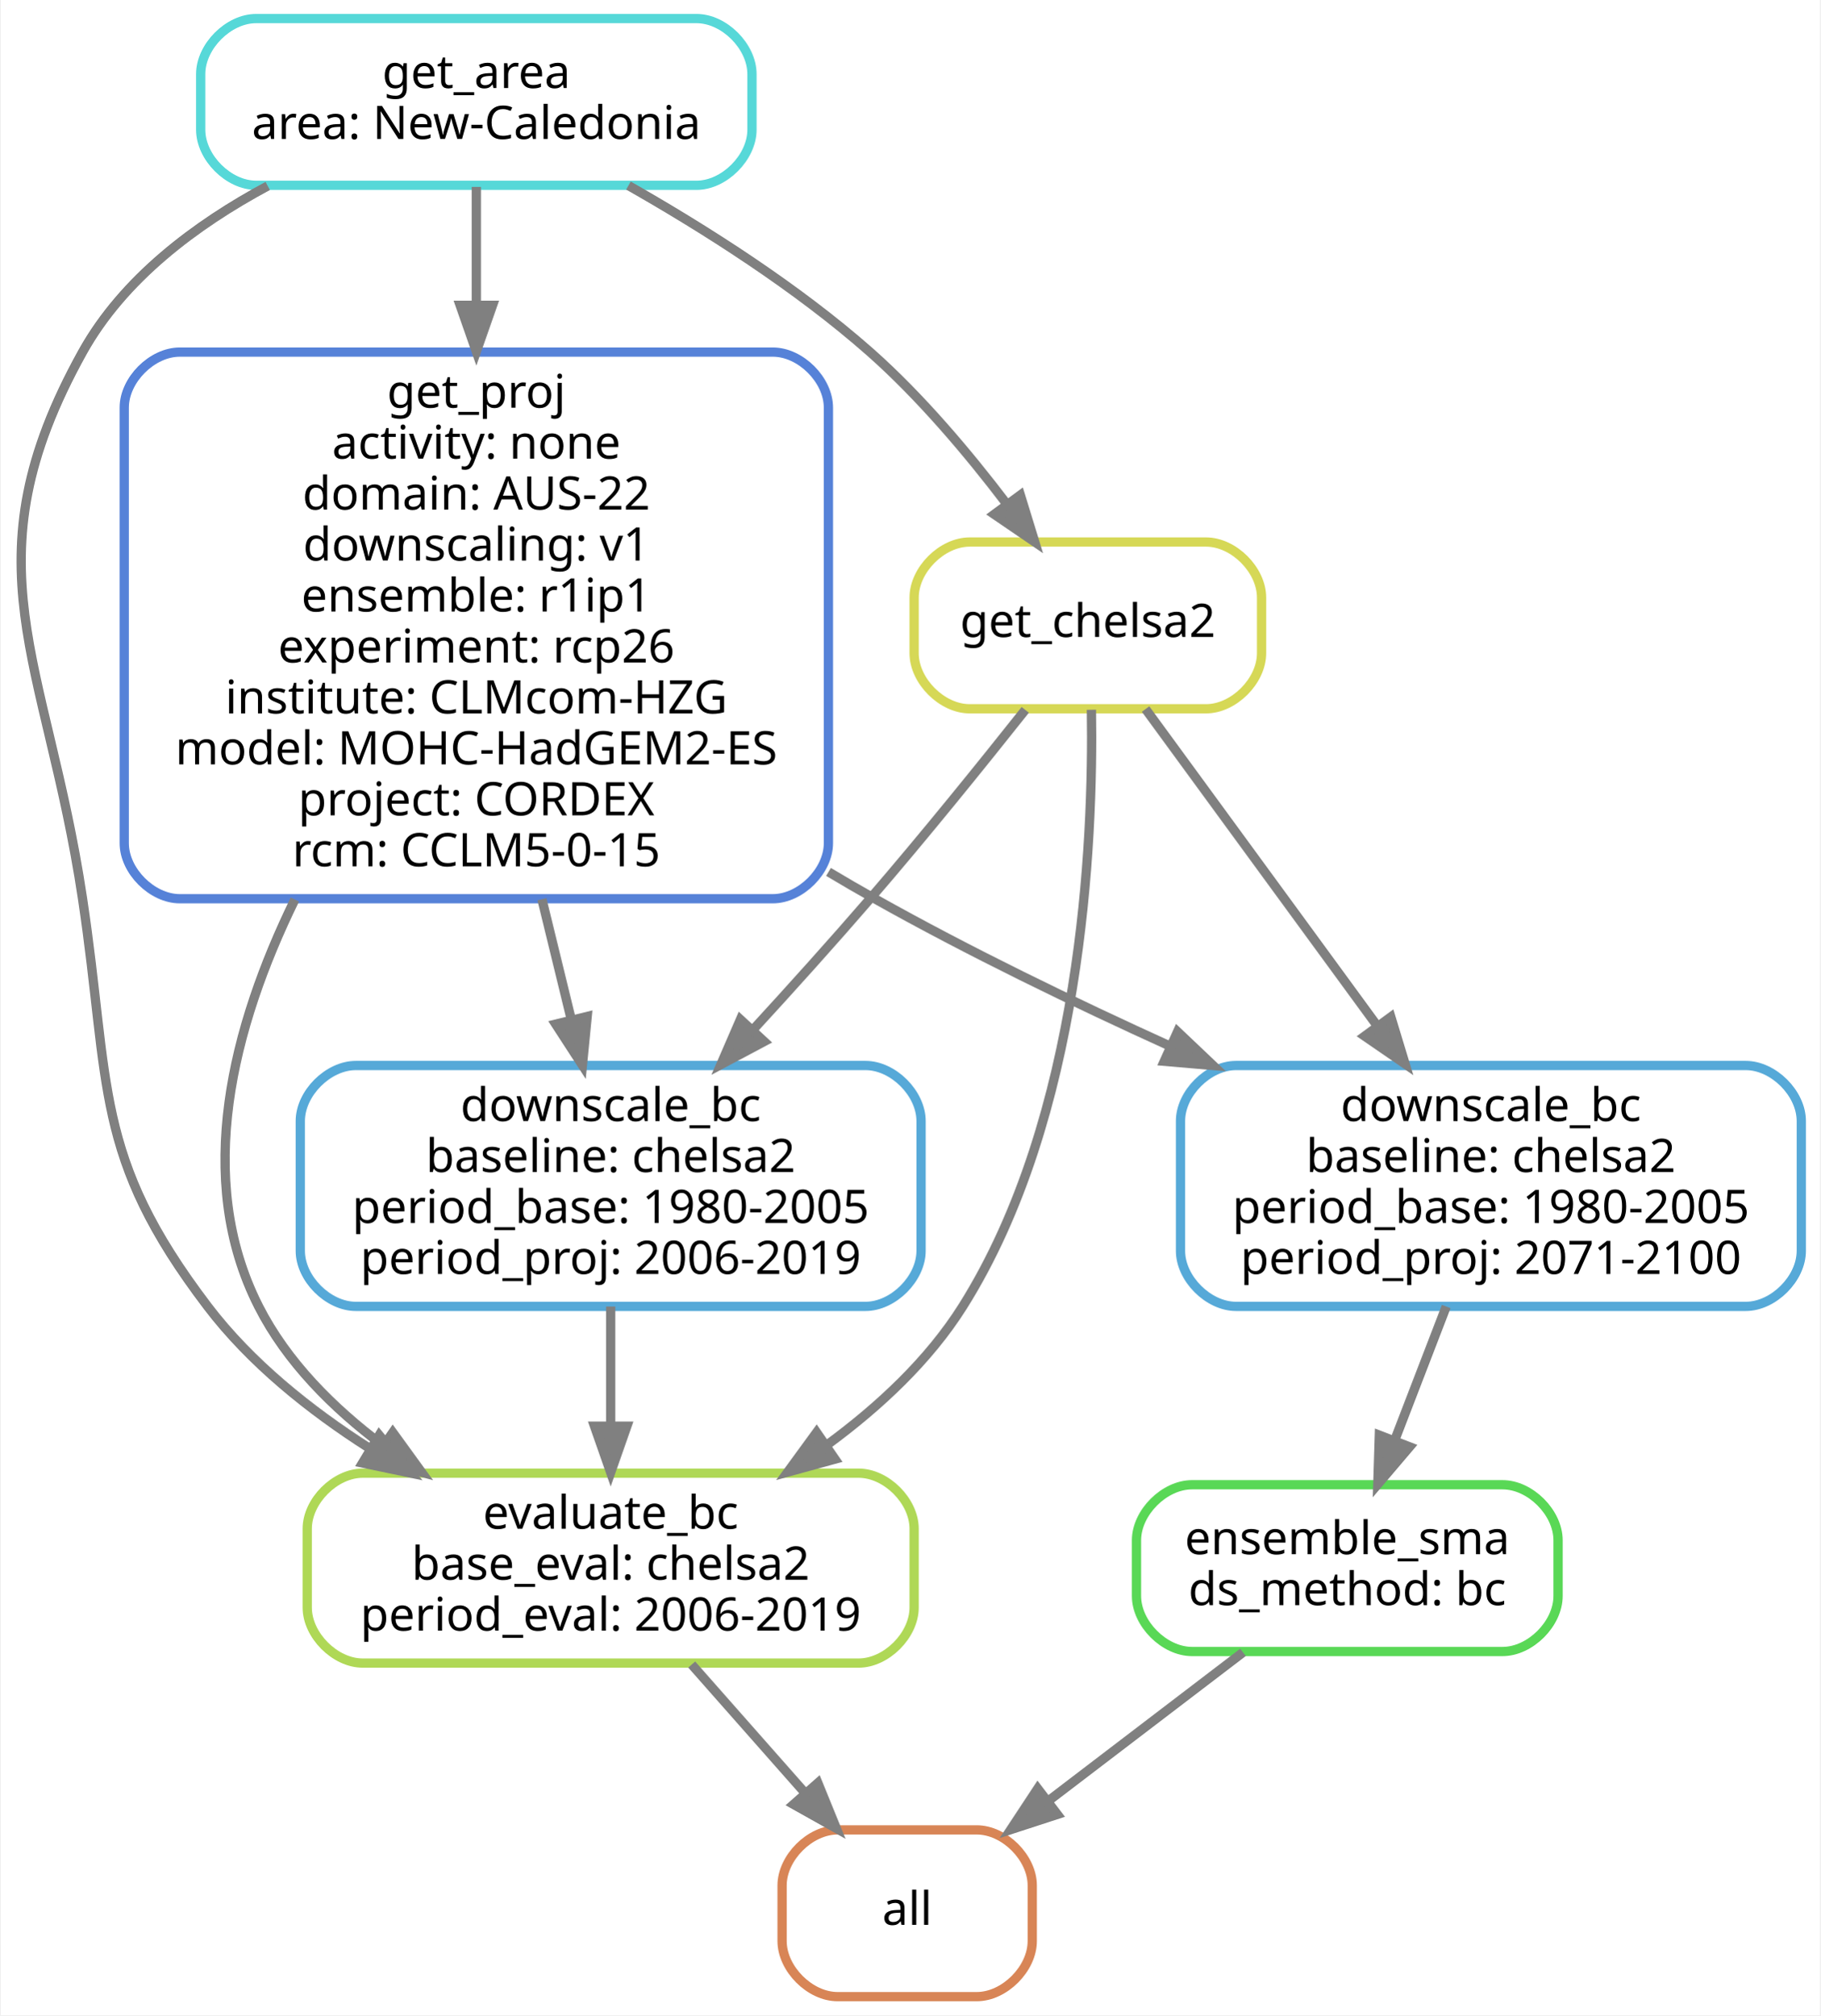
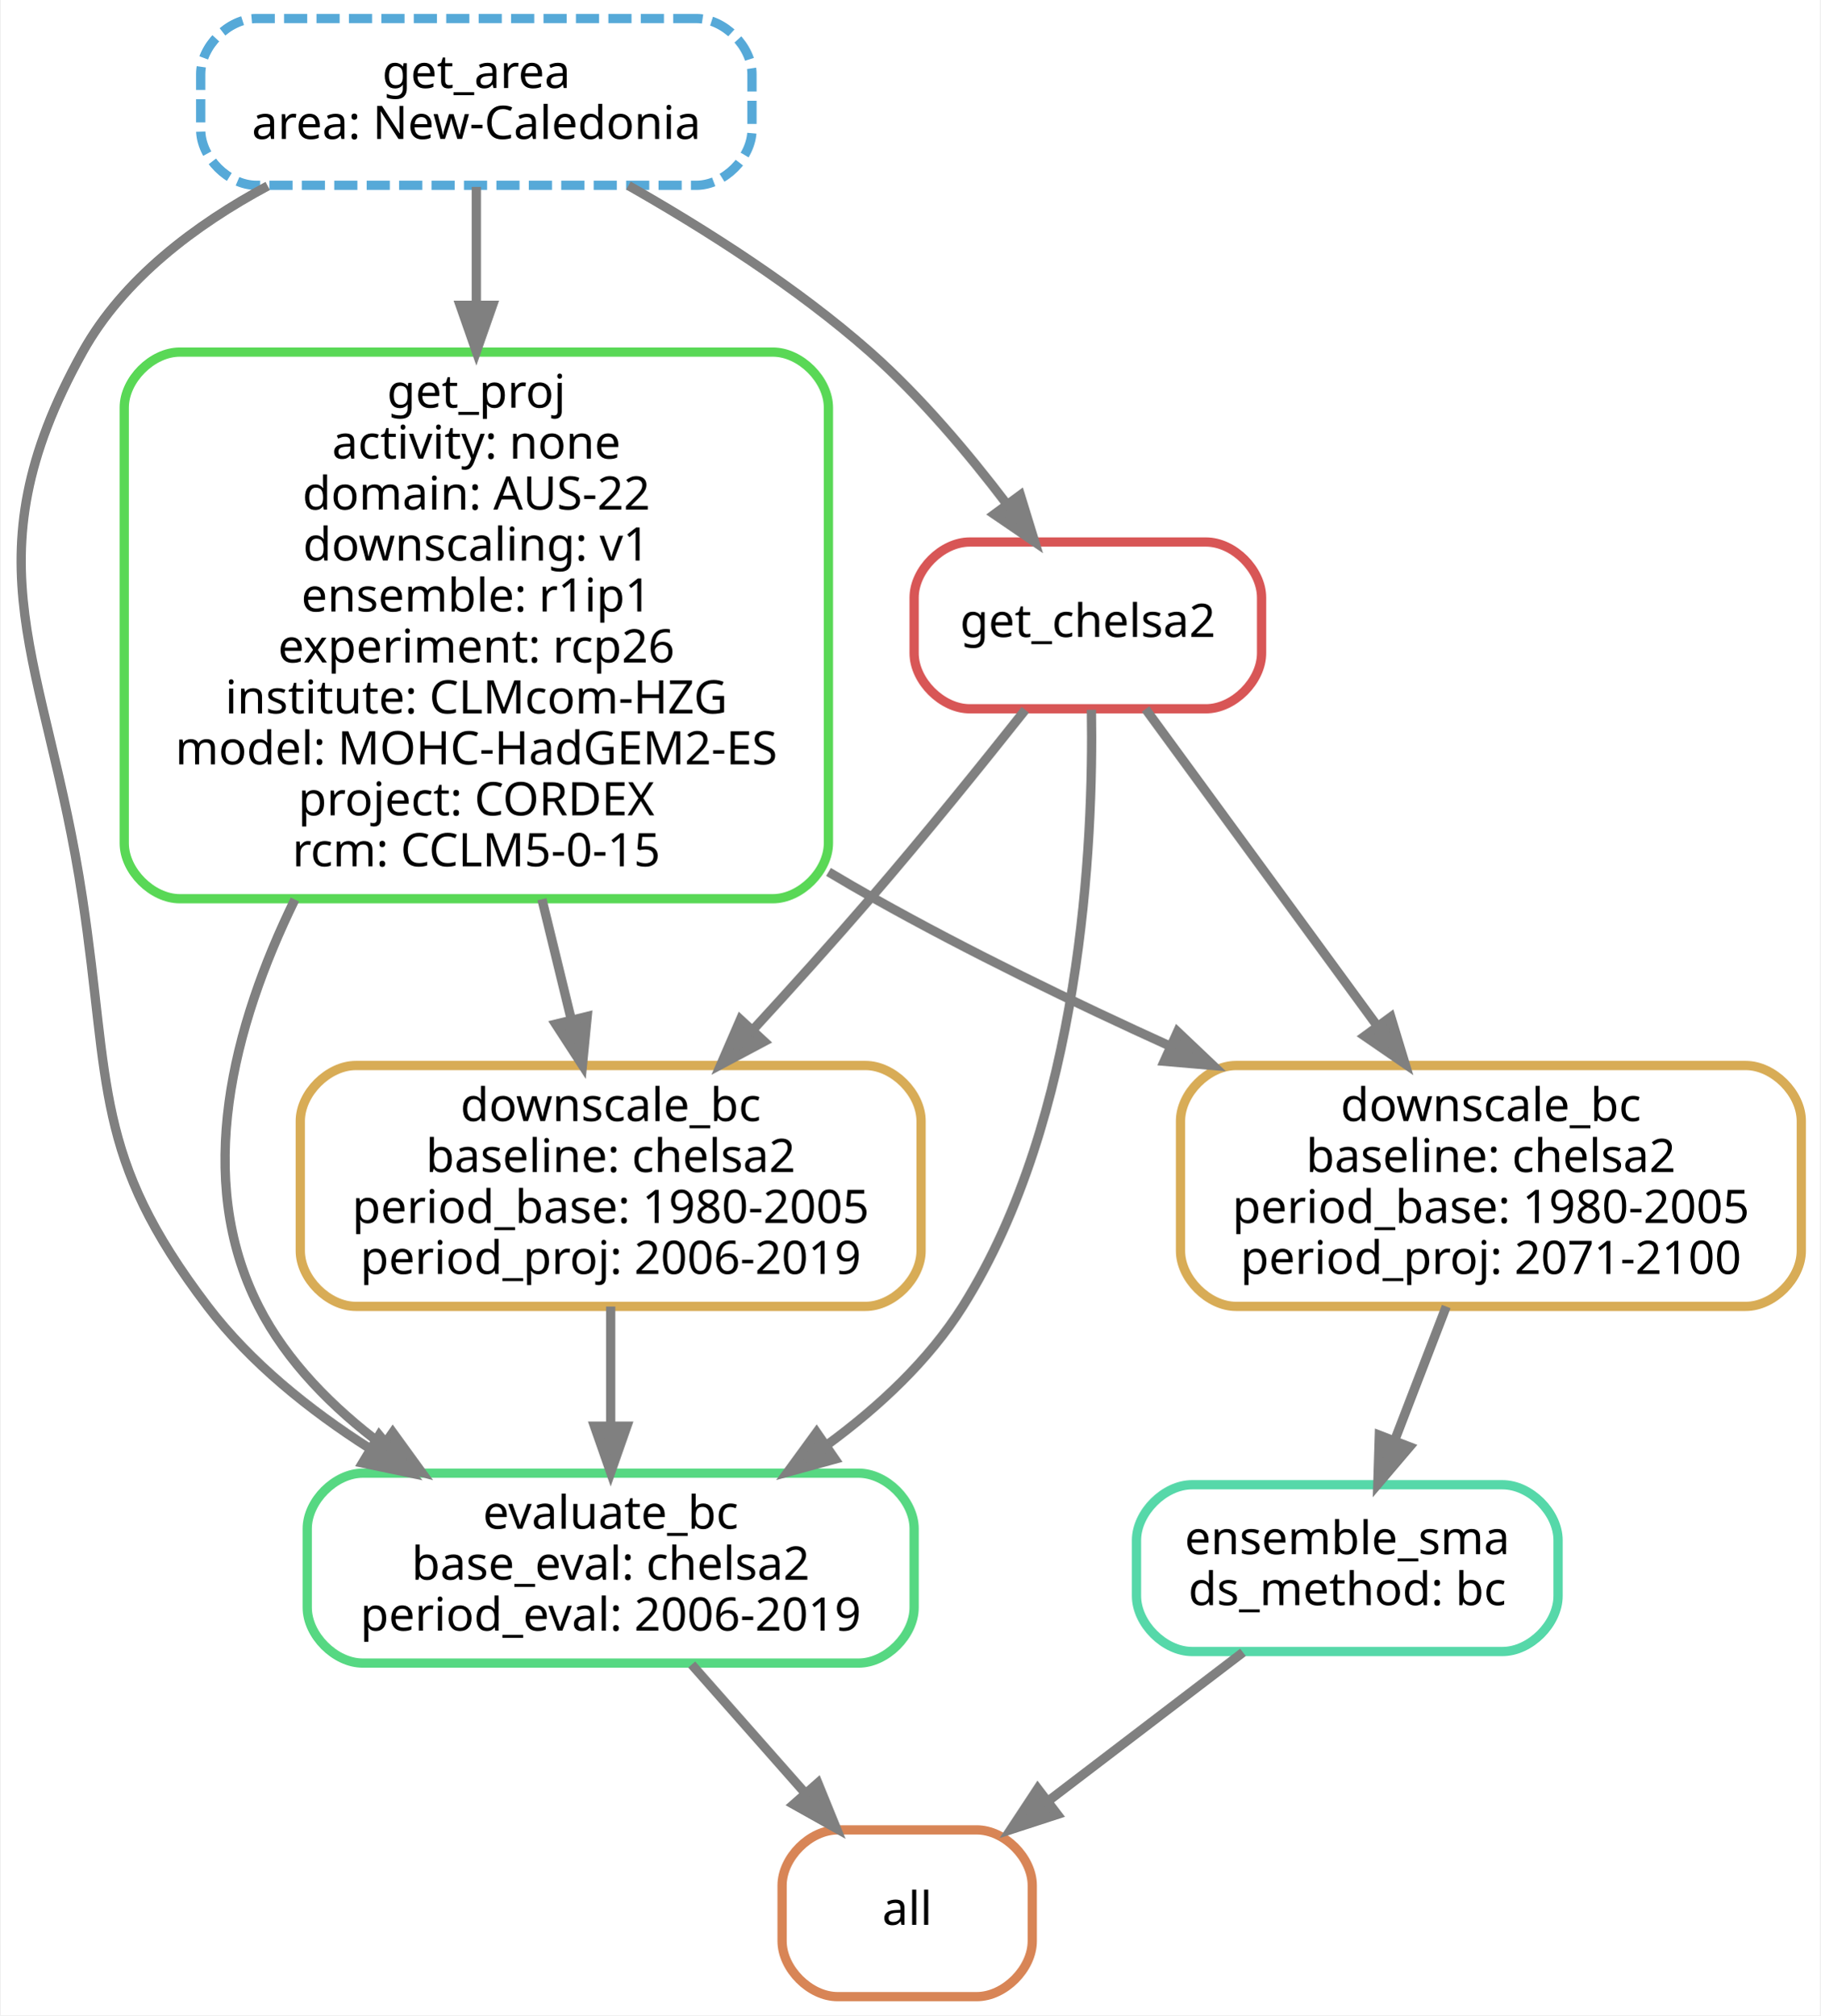
<svg xmlns="http://www.w3.org/2000/svg" width="393pt" height="435pt" viewBox="0.00 0.00 392.63 435.00">
  <g id="graph0" class="graph" transform="scale(1 1) rotate(0) translate(4 431)">
    <polygon fill="white" stroke="transparent" points="-4,4 -4,-431 388.63,-431 388.63,4 -4,4" />
    <g id="node1" class="node">
      <path fill="none" stroke="#d88556" stroke-width="2" d="M206.63,-36C206.63,-36 176.63,-36 176.63,-36 170.63,-36 164.63,-30 164.63,-24 164.63,-24 164.63,-12 164.63,-12 164.63,-6 170.63,0 176.63,0 176.63,0 206.63,0 206.63,0 212.63,0 218.63,-6 218.63,-12 218.63,-12 218.63,-24 218.63,-24 218.63,-30 212.63,-36 206.63,-36" />
      <text text-anchor="middle" x="191.63" y="-15.5" font-family="sans" font-size="10.00">all</text>
    </g>
    <g id="node2" class="node">
-       <path fill="none" stroke="#afd856" stroke-width="2" d="M181.13,-113C181.13,-113 74.13,-113 74.13,-113 68.13,-113 62.13,-107 62.13,-101 62.13,-101 62.13,-84 62.13,-84 62.13,-78 68.13,-72 74.13,-72 74.13,-72 181.13,-72 181.13,-72 187.13,-72 193.13,-78 193.13,-84 193.13,-84 193.13,-101 193.13,-101 193.13,-107 187.13,-113 181.13,-113" />
+       <path fill="none" stroke="#56d882" stroke-width="2" d="M181.13,-113C181.13,-113 74.13,-113 74.13,-113 68.13,-113 62.13,-107 62.13,-101 62.13,-101 62.13,-84 62.13,-84 62.13,-78 68.13,-72 74.13,-72 74.13,-72 181.13,-72 181.13,-72 187.13,-72 193.13,-78 193.13,-84 193.13,-84 193.13,-101 193.13,-101 193.13,-107 187.13,-113 181.13,-113" />
      <text text-anchor="middle" x="127.63" y="-101" font-family="sans" font-size="10.00">evaluate_bc</text>
      <text text-anchor="middle" x="127.63" y="-90" font-family="sans" font-size="10.00">base_eval: chelsa2</text>
      <text text-anchor="middle" x="127.63" y="-79" font-family="sans" font-size="10.00">period_eval: 2006-2019</text>
    </g>
    <g id="edge1" class="edge">
      <path fill="none" stroke="grey" stroke-width="2" d="M145.12,-71.69C152.68,-63.13 161.6,-53.02 169.6,-43.95" />
      <polygon fill="grey" stroke="grey" stroke-width="2" points="172.35,-46.13 176.34,-36.32 167.1,-41.5 172.35,-46.13" />
    </g>
    <g id="node3" class="node">
-       <path fill="none" stroke="#5682d8" stroke-width="2" d="M162.63,-355C162.63,-355 34.63,-355 34.63,-355 28.63,-355 22.63,-349 22.63,-343 22.63,-343 22.63,-249 22.63,-249 22.63,-243 28.63,-237 34.63,-237 34.63,-237 162.63,-237 162.63,-237 168.63,-237 174.63,-243 174.63,-249 174.63,-249 174.63,-343 174.63,-343 174.63,-349 168.63,-355 162.63,-355" />
+       <path fill="none" stroke="#59d856" stroke-width="2" d="M162.63,-355C162.63,-355 34.63,-355 34.63,-355 28.63,-355 22.63,-349 22.63,-343 22.63,-343 22.63,-249 22.63,-249 22.63,-243 28.63,-237 34.63,-237 34.63,-237 162.63,-237 162.63,-237 168.63,-237 174.63,-243 174.63,-249 174.63,-249 174.63,-343 174.63,-343 174.63,-349 168.63,-355 162.63,-355" />
      <text text-anchor="middle" x="98.63" y="-343" font-family="sans" font-size="10.00">get_proj</text>
      <text text-anchor="middle" x="98.63" y="-332" font-family="sans" font-size="10.00">activity: none</text>
      <text text-anchor="middle" x="98.63" y="-321" font-family="sans" font-size="10.00">domain: AUS-22</text>
      <text text-anchor="middle" x="98.63" y="-310" font-family="sans" font-size="10.00">downscaling: v1</text>
      <text text-anchor="middle" x="98.63" y="-299" font-family="sans" font-size="10.00">ensemble: r1ip1</text>
      <text text-anchor="middle" x="98.63" y="-288" font-family="sans" font-size="10.00">experiment: rcp26</text>
      <text text-anchor="middle" x="98.63" y="-277" font-family="sans" font-size="10.00">institute: CLMcom-HZG</text>
      <text text-anchor="middle" x="98.63" y="-266" font-family="sans" font-size="10.00">model: MOHC-HadGEM2-ES</text>
      <text text-anchor="middle" x="98.63" y="-255" font-family="sans" font-size="10.00">project: CORDEX</text>
      <text text-anchor="middle" x="98.63" y="-244" font-family="sans" font-size="10.00">rcm: CCLM5-0-15</text>
    </g>
    <g id="edge3" class="edge">
      <path fill="none" stroke="grey" stroke-width="2" d="M59.46,-236.83C46.05,-209.38 37.58,-176.66 51.63,-149 57.7,-137.04 67.69,-127.05 78.47,-118.99" />
      <polygon fill="grey" stroke="grey" stroke-width="2" points="80.59,-121.78 86.81,-113.2 76.6,-116.03 80.59,-121.78" />
    </g>
    <g id="node6" class="node">
-       <path fill="none" stroke="#56a9d8" stroke-width="2" d="M182.63,-201C182.63,-201 72.63,-201 72.63,-201 66.63,-201 60.63,-195 60.63,-189 60.63,-189 60.63,-161 60.63,-161 60.63,-155 66.63,-149 72.63,-149 72.63,-149 182.63,-149 182.63,-149 188.63,-149 194.63,-155 194.63,-161 194.63,-161 194.63,-189 194.63,-189 194.63,-195 188.63,-201 182.63,-201" />
+       <path fill="none" stroke="#d8ac56" stroke-width="2" d="M182.63,-201C182.63,-201 72.63,-201 72.63,-201 66.63,-201 60.63,-195 60.63,-189 60.63,-189 60.63,-161 60.63,-161 60.63,-155 66.63,-149 72.63,-149 72.63,-149 182.63,-149 182.63,-149 188.63,-149 194.63,-155 194.63,-161 194.63,-161 194.63,-189 194.63,-189 194.63,-195 188.63,-201 182.63,-201" />
      <text text-anchor="middle" x="127.63" y="-189" font-family="sans" font-size="10.00">downscale_bc</text>
      <text text-anchor="middle" x="127.63" y="-178" font-family="sans" font-size="10.00">baseline: chelsa2</text>
      <text text-anchor="middle" x="127.63" y="-167" font-family="sans" font-size="10.00">period_base: 1980-2005</text>
      <text text-anchor="middle" x="127.63" y="-156" font-family="sans" font-size="10.00">period_proj: 2006-2019</text>
    </g>
    <g id="edge9" class="edge">
      <path fill="none" stroke="grey" stroke-width="2" d="M112.79,-236.89C114.95,-228.02 117.13,-219.1 119.12,-210.93" />
      <polygon fill="grey" stroke="grey" stroke-width="2" points="122.56,-211.59 121.53,-201.04 115.76,-209.93 122.56,-211.59" />
    </g>
    <g id="node8" class="node">
-       <path fill="none" stroke="#56a9d8" stroke-width="2" d="M372.63,-201C372.63,-201 262.63,-201 262.63,-201 256.63,-201 250.63,-195 250.63,-189 250.63,-189 250.63,-161 250.63,-161 250.63,-155 256.63,-149 262.63,-149 262.63,-149 372.63,-149 372.63,-149 378.63,-149 384.63,-155 384.63,-161 384.63,-161 384.63,-189 384.63,-189 384.63,-195 378.63,-201 372.63,-201" />
+       <path fill="none" stroke="#d8ac56" stroke-width="2" d="M372.63,-201C372.63,-201 262.63,-201 262.63,-201 256.63,-201 250.63,-195 250.63,-189 250.63,-189 250.63,-161 250.63,-161 250.63,-155 256.63,-149 262.63,-149 262.63,-149 372.63,-149 372.63,-149 378.63,-149 384.63,-155 384.63,-161 384.63,-161 384.63,-189 384.63,-189 384.63,-195 378.63,-201 372.63,-201" />
      <text text-anchor="middle" x="317.63" y="-189" font-family="sans" font-size="10.00">downscale_bc</text>
      <text text-anchor="middle" x="317.63" y="-178" font-family="sans" font-size="10.00">baseline: chelsa2</text>
      <text text-anchor="middle" x="317.63" y="-167" font-family="sans" font-size="10.00">period_base: 1980-2005</text>
      <text text-anchor="middle" x="317.63" y="-156" font-family="sans" font-size="10.00">period_proj: 2071-2100</text>
    </g>
    <g id="edge12" class="edge">
      <path fill="none" stroke="grey" stroke-width="2" d="M174.65,-242.79C178,-240.79 181.33,-238.85 184.63,-237 204.89,-225.62 227.65,-214.59 248.54,-205.11" />
      <polygon fill="grey" stroke="grey" stroke-width="2" points="249.99,-208.29 257.67,-201 247.12,-201.91 249.99,-208.29" />
    </g>
    <g id="node4" class="node">
-       <path fill="none" stroke="#56d8d8" stroke-width="2" d="M146.13,-427C146.13,-427 51.13,-427 51.13,-427 45.13,-427 39.13,-421 39.13,-415 39.13,-415 39.13,-403 39.13,-403 39.13,-397 45.13,-391 51.13,-391 51.13,-391 146.13,-391 146.13,-391 152.13,-391 158.13,-397 158.13,-403 158.13,-403 158.13,-415 158.13,-415 158.13,-421 152.13,-427 146.13,-427" />
+       <path fill="none" stroke="#56a9d8" stroke-width="2" stroke-dasharray="5,2" d="M146.13,-427C146.13,-427 51.13,-427 51.13,-427 45.13,-427 39.13,-421 39.13,-415 39.13,-415 39.13,-403 39.13,-403 39.13,-397 45.13,-391 51.13,-391 51.13,-391 146.13,-391 146.13,-391 152.13,-391 158.13,-397 158.13,-403 158.13,-403 158.13,-415 158.13,-415 158.13,-421 152.13,-427 146.13,-427" />
      <text text-anchor="middle" x="98.63" y="-412" font-family="sans" font-size="10.00">get_area</text>
      <text text-anchor="middle" x="98.63" y="-401" font-family="sans" font-size="10.00">area: New-Caledonia</text>
    </g>
    <g id="edge6" class="edge">
      <path fill="none" stroke="grey" stroke-width="2" d="M53.6,-390.86C38.08,-382.53 22.41,-370.81 13.63,-355 -11.82,-309.14 5.85,-288.86 13.63,-237 19.7,-196.54 15.86,-181.56 40.63,-149 49.88,-136.84 62.63,-126.61 75.52,-118.39" />
      <polygon fill="grey" stroke="grey" stroke-width="2" points="77.67,-121.19 84.42,-113.02 74.05,-115.19 77.67,-121.19" />
    </g>
    <g id="edge7" class="edge">
      <path fill="none" stroke="grey" stroke-width="2" d="M98.63,-390.66C98.63,-383.49 98.63,-374.68 98.63,-365.36" />
      <polygon fill="grey" stroke="grey" stroke-width="2" points="102.13,-365.1 98.63,-355.1 95.13,-365.1 102.13,-365.1" />
    </g>
    <g id="node5" class="node">
-       <path fill="none" stroke="#d6d856" stroke-width="2" d="M256.13,-314C256.13,-314 205.13,-314 205.13,-314 199.13,-314 193.13,-308 193.13,-302 193.13,-302 193.13,-290 193.13,-290 193.13,-284 199.13,-278 205.13,-278 205.13,-278 256.13,-278 256.13,-278 262.13,-278 268.13,-284 268.13,-290 268.13,-290 268.13,-302 268.13,-302 268.13,-308 262.13,-314 256.13,-314" />
+       <path fill="none" stroke="#d85656" stroke-width="2" d="M256.13,-314C256.13,-314 205.13,-314 205.13,-314 199.13,-314 193.13,-308 193.13,-302 193.13,-302 193.13,-290 193.13,-290 193.13,-284 199.13,-278 205.13,-278 205.13,-278 256.13,-278 256.13,-278 262.13,-278 268.13,-284 268.13,-290 268.13,-290 268.13,-302 268.13,-302 268.13,-308 262.13,-314 256.13,-314" />
      <text text-anchor="middle" x="230.63" y="-293.5" font-family="sans" font-size="10.00">get_chelsa2</text>
    </g>
    <g id="edge8" class="edge">
      <path fill="none" stroke="grey" stroke-width="2" d="M131.46,-390.95C148.01,-381.54 167.86,-368.93 183.63,-355 194.51,-345.38 204.87,-333.08 213.08,-322.27" />
      <polygon fill="grey" stroke="grey" stroke-width="2" points="216.06,-324.14 219.17,-314.01 210.42,-319.98 216.06,-324.14" />
    </g>
    <g id="edge4" class="edge">
      <path fill="none" stroke="grey" stroke-width="2" d="M231.4,-277.79C231.87,-248.9 229.29,-189.8 203.63,-149 196.28,-137.32 185.51,-127.3 174.37,-119.13" />
      <polygon fill="grey" stroke="grey" stroke-width="2" points="176.05,-116.03 165.83,-113.23 172.08,-121.8 176.05,-116.03" />
    </g>
    <g id="edge10" class="edge">
      <path fill="none" stroke="grey" stroke-width="2" d="M217.12,-277.77C207.87,-266.11 195.23,-250.44 183.63,-237 175.56,-227.65 166.6,-217.7 158.25,-208.61" />
      <polygon fill="grey" stroke="grey" stroke-width="2" points="160.77,-206.18 151.42,-201.21 155.63,-210.93 160.77,-206.18" />
    </g>
    <g id="edge13" class="edge">
      <path fill="none" stroke="grey" stroke-width="2" d="M243.09,-277.95C256.09,-260.17 276.81,-231.84 293.1,-209.55" />
      <polygon fill="grey" stroke="grey" stroke-width="2" points="296.03,-211.48 299.11,-201.34 290.38,-207.34 296.03,-211.48" />
    </g>
    <g id="edge5" class="edge">
      <path fill="none" stroke="grey" stroke-width="2" d="M127.63,-148.97C127.63,-140.86 127.63,-131.78 127.63,-123.35" />
      <polygon fill="grey" stroke="grey" stroke-width="2" points="131.13,-123.15 127.63,-113.15 124.13,-123.15 131.13,-123.15" />
    </g>
    <g id="node7" class="node">
-       <path fill="none" stroke="#59d856" stroke-width="2" d="M320.13,-110.5C320.13,-110.5 253.13,-110.5 253.13,-110.5 247.13,-110.5 241.13,-104.5 241.13,-98.5 241.13,-98.5 241.13,-86.5 241.13,-86.5 241.13,-80.5 247.13,-74.5 253.13,-74.5 253.13,-74.5 320.13,-74.5 320.13,-74.5 326.13,-74.5 332.13,-80.5 332.13,-86.5 332.13,-86.5 332.13,-98.5 332.13,-98.5 332.13,-104.5 326.13,-110.5 320.13,-110.5" />
+       <path fill="none" stroke="#56d8a9" stroke-width="2" d="M320.13,-110.5C320.13,-110.5 253.13,-110.5 253.13,-110.5 247.13,-110.5 241.13,-104.5 241.13,-98.5 241.13,-98.5 241.13,-86.5 241.13,-86.5 241.13,-80.5 247.13,-74.5 253.13,-74.5 253.13,-74.5 320.13,-74.5 320.13,-74.5 326.13,-74.5 332.13,-80.5 332.13,-86.5 332.13,-86.5 332.13,-98.5 332.13,-98.5 332.13,-104.5 326.13,-110.5 320.13,-110.5" />
      <text text-anchor="middle" x="286.63" y="-95.5" font-family="sans" font-size="10.00">ensemble_sma</text>
      <text text-anchor="middle" x="286.63" y="-84.5" font-family="sans" font-size="10.00">ds_method: bc</text>
    </g>
    <g id="edge2" class="edge">
      <path fill="none" stroke="grey" stroke-width="2" d="M264.12,-74.32C251.58,-64.75 235.79,-52.7 222.15,-42.29" />
      <polygon fill="grey" stroke="grey" stroke-width="2" points="224.05,-39.34 213.98,-36.06 219.81,-44.91 224.05,-39.34" />
    </g>
    <g id="edge11" class="edge">
      <path fill="none" stroke="grey" stroke-width="2" d="M307.99,-148.97C304.47,-139.82 300.47,-129.44 296.89,-120.15" />
      <polygon fill="grey" stroke="grey" stroke-width="2" points="300.08,-118.68 293.22,-110.61 293.55,-121.2 300.08,-118.68" />
    </g>
  </g>
</svg>
